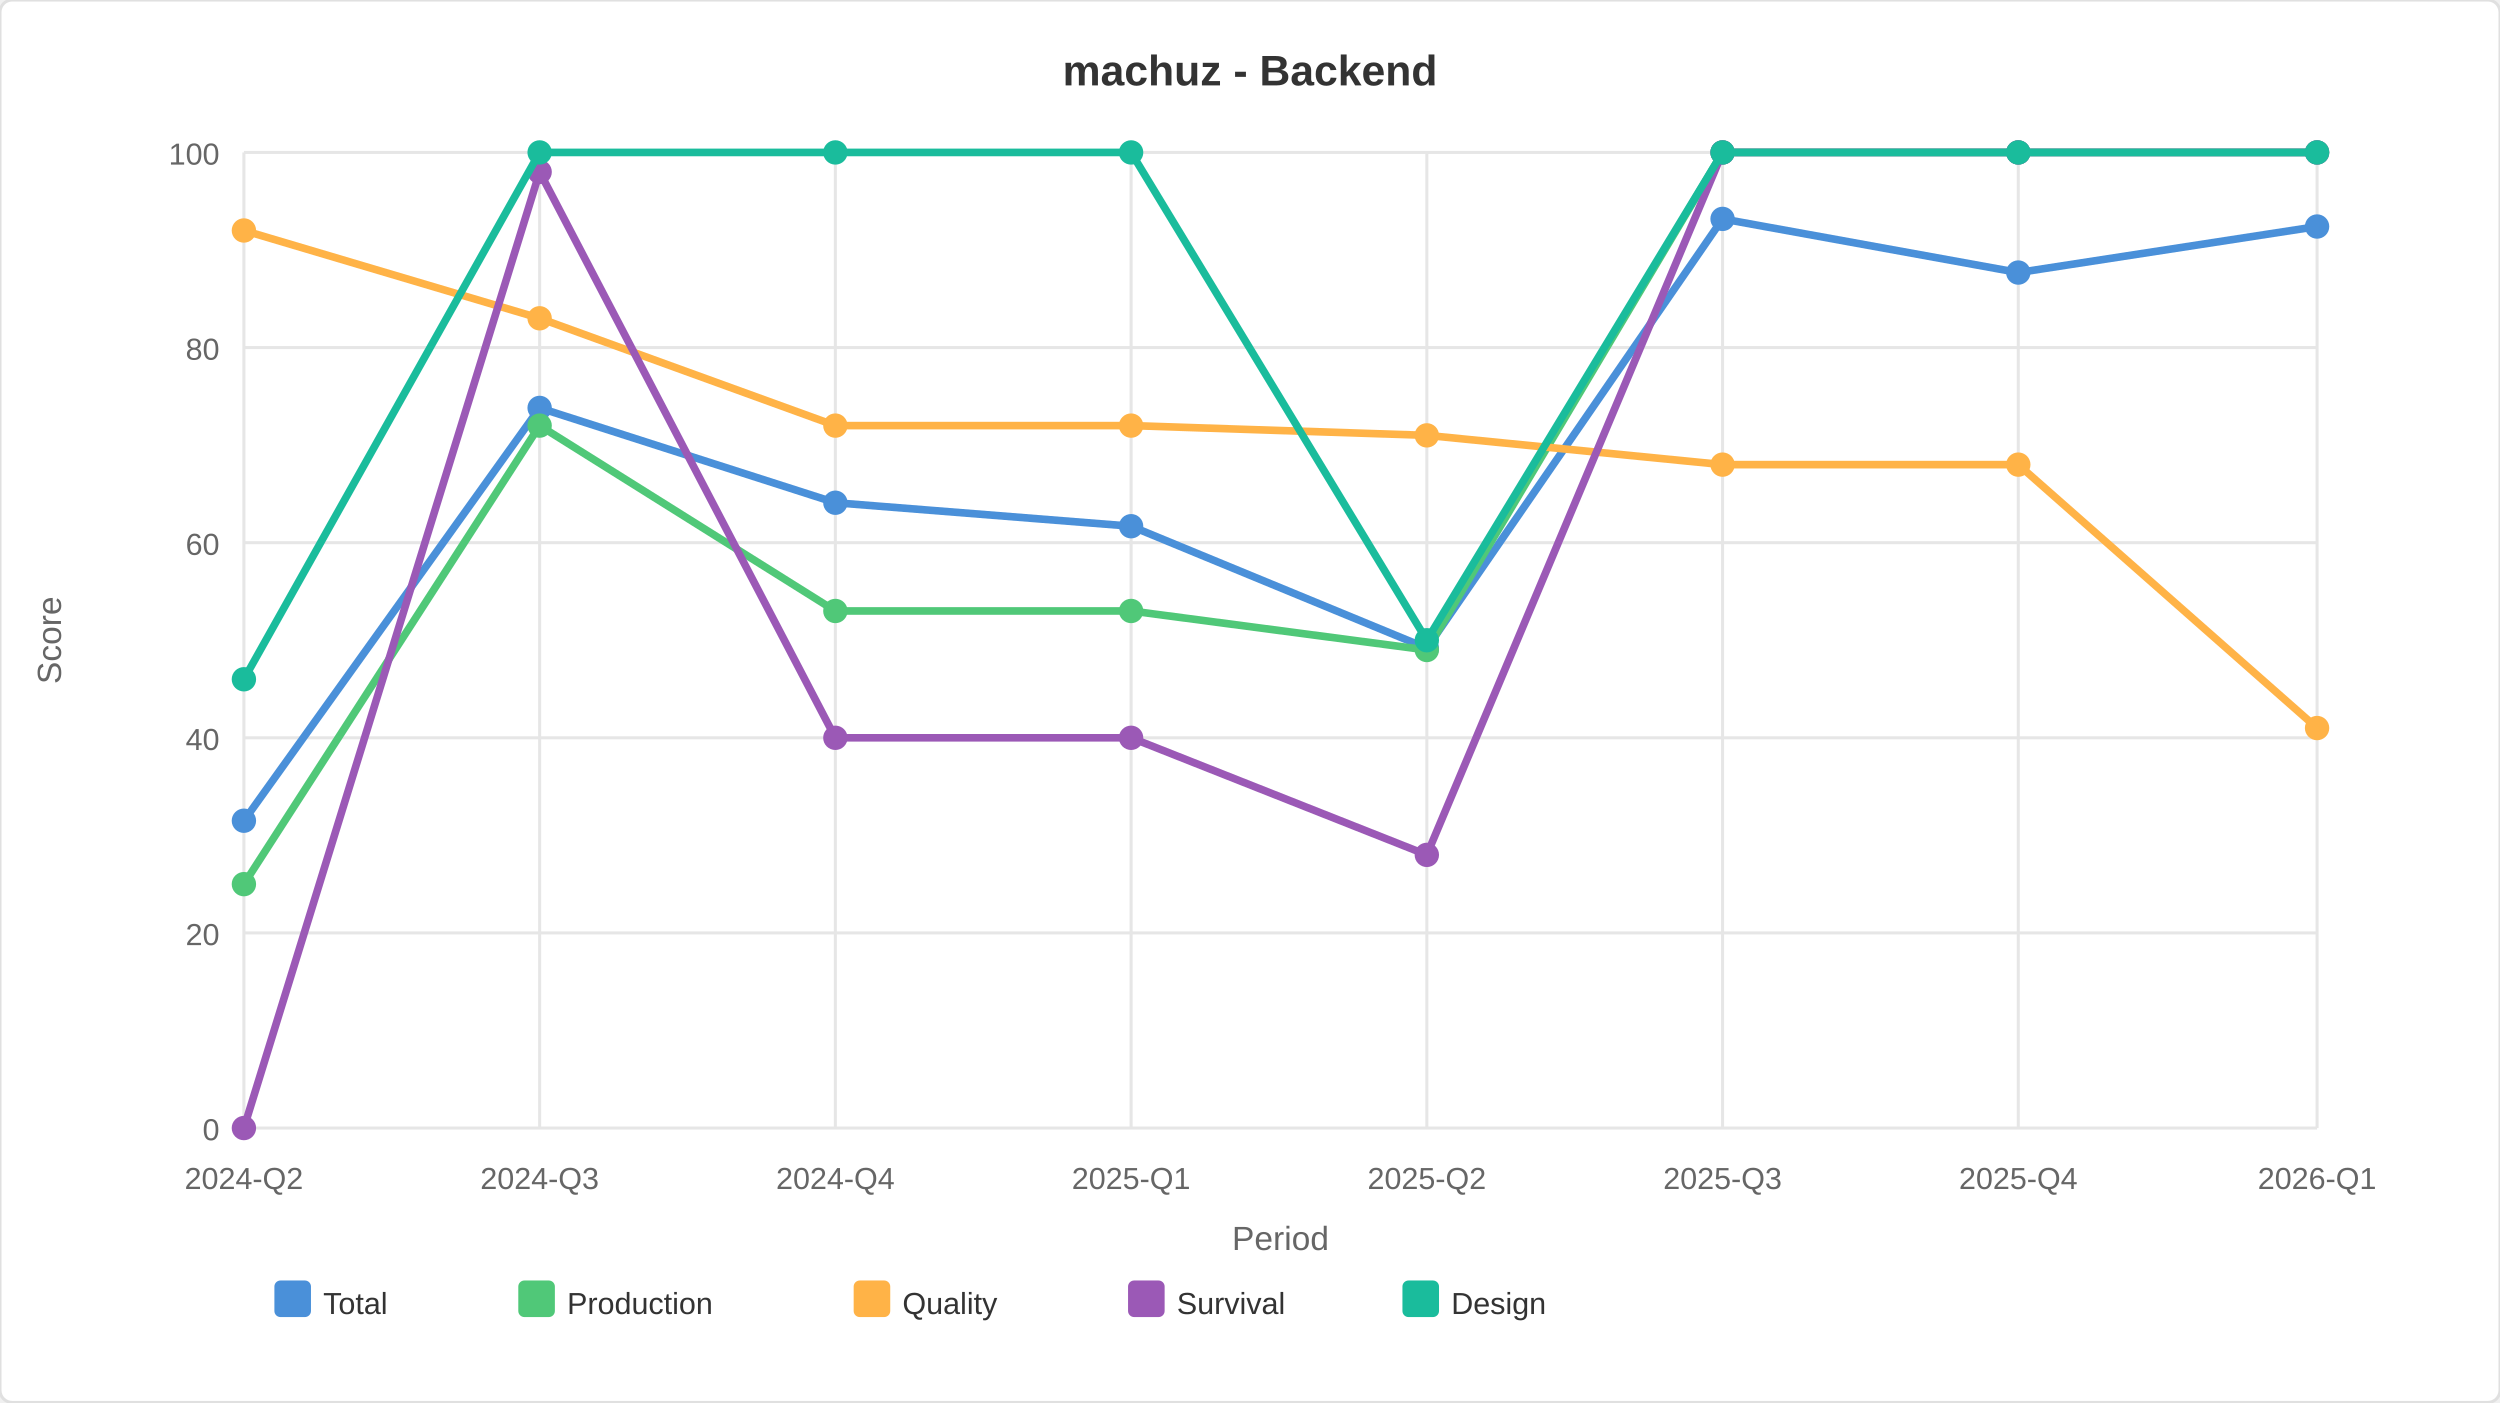
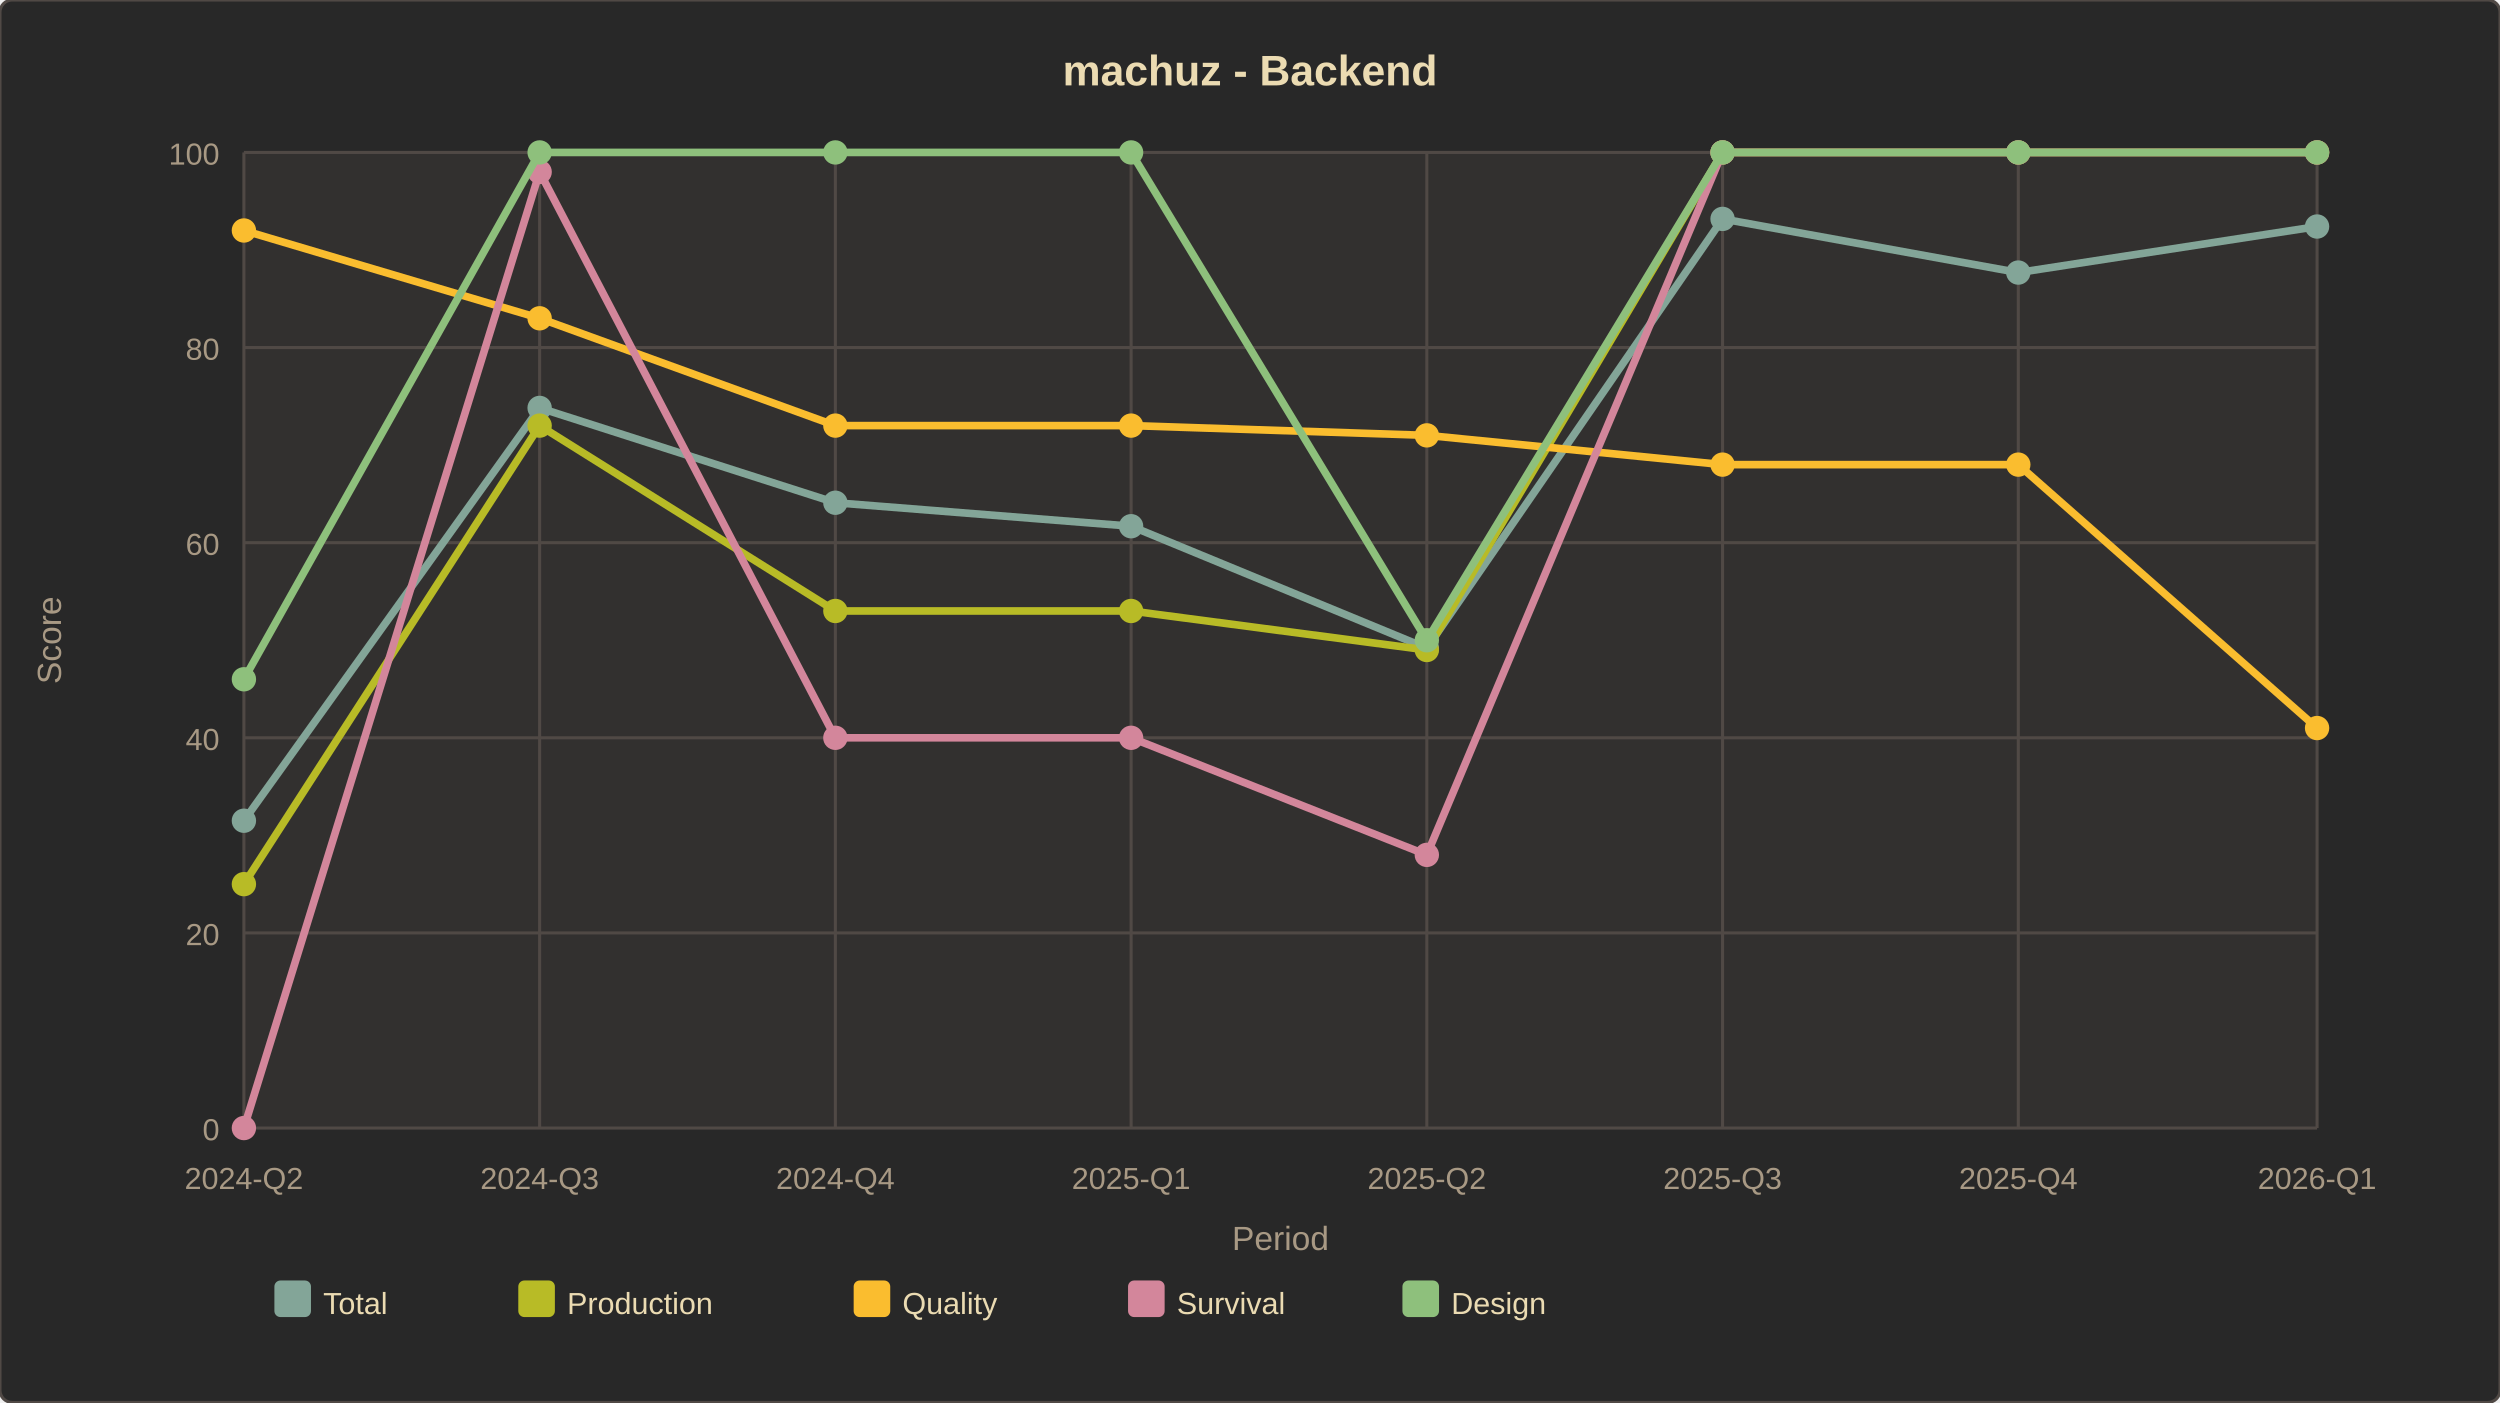
<svg xmlns="http://www.w3.org/2000/svg" width="820" height="460" viewBox="0 0 820 460">
  <defs>
    <style>
      text { font-family: 'Helvetica Neue', 'Arial', sans-serif; }
-       .title { font-size: 14px; font-weight: 700; fill: #333; }
-       .axis-label { font-size: 10px; fill: #666; }
-       .axis-name { font-size: 11px; fill: #666; }
-       .legend-text { font-size: 10px; fill: #333; }
-       .grid { stroke: #e6e6e6; stroke-width: 1; }
-       .line-total { stroke: #4a90d9; stroke-width: 2.5; fill: none; }
-       .line-prod { stroke: #50c878; stroke-width: 2.5; fill: none; }
-       .line-qual { stroke: #ffb347; stroke-width: 2.5; fill: none; }
-       .line-surv { stroke: #9b59b6; stroke-width: 2.5; fill: none; }
-       .line-design { stroke: #1abc9c; stroke-width: 2.5; fill: none; }
-       .dot-total { fill: #4a90d9; }
-       .dot-prod { fill: #50c878; }
-       .dot-qual { fill: #ffb347; }
-       .dot-surv { fill: #9b59b6; }
-       .dot-design { fill: #1abc9c; }
+       .title { font-size: 14px; font-weight: 700; fill: #ebdbb2; }
+       .axis-label { font-size: 10px; fill: #a89984; }
+       .axis-name { font-size: 11px; fill: #a89984; }
+       .legend-text { font-size: 10px; fill: #ebdbb2; }
+       .grid { stroke: #504945; stroke-width: 1; }
+       .line-total { stroke: #83a598; stroke-width: 2.5; fill: none; }
+       .line-prod { stroke: #b8bb26; stroke-width: 2.5; fill: none; }
+       .line-qual { stroke: #fabd2f; stroke-width: 2.5; fill: none; }
+       .line-surv { stroke: #d3869b; stroke-width: 2.5; fill: none; }
+       .line-design { stroke: #8ec07c; stroke-width: 2.5; fill: none; }
+       .dot-total { fill: #83a598; }
+       .dot-prod { fill: #b8bb26; }
+       .dot-qual { fill: #fabd2f; }
+       .dot-surv { fill: #d3869b; }
+       .dot-design { fill: #8ec07c; }
    </style>
  </defs>
-   <rect width="820" height="460" fill="white" rx="4" />
+   <rect width="820" height="460" fill="#282828" rx="4" />
  <text x="410" y="28" text-anchor="middle" class="title">machuz - Backend</text>
+   <rect x="80" y="50" width="680" height="320" fill="#32302f" />
  <line x1="80" y1="50" x2="760" y2="50" class="grid" />
  <line x1="80" y1="114" x2="760" y2="114" class="grid" />
  <line x1="80" y1="178" x2="760" y2="178" class="grid" />
  <line x1="80" y1="242" x2="760" y2="242" class="grid" />
  <line x1="80" y1="306" x2="760" y2="306" class="grid" />
  <line x1="80" y1="370" x2="760" y2="370" class="grid" />
  <text x="72" y="54" text-anchor="end" class="axis-label">100</text>
  <text x="72" y="118" text-anchor="end" class="axis-label">80</text>
  <text x="72" y="182" text-anchor="end" class="axis-label">60</text>
  <text x="72" y="246" text-anchor="end" class="axis-label">40</text>
  <text x="72" y="310" text-anchor="end" class="axis-label">20</text>
  <text x="72" y="374" text-anchor="end" class="axis-label">0</text>
  <text x="20" y="210" text-anchor="middle" class="axis-name" transform="rotate(-90 20 210)">Score</text>
  <text x="420" y="410" text-anchor="middle" class="axis-name">Period</text>
  <line x1="80" y1="50" x2="80" y2="370" class="grid" />
  <line x1="177" y1="50" x2="177" y2="370" class="grid" />
  <line x1="274" y1="50" x2="274" y2="370" class="grid" />
  <line x1="371" y1="50" x2="371" y2="370" class="grid" />
  <line x1="468" y1="50" x2="468" y2="370" class="grid" />
  <line x1="565" y1="50" x2="565" y2="370" class="grid" />
  <line x1="662" y1="50" x2="662" y2="370" class="grid" />
  <line x1="760" y1="50" x2="760" y2="370" class="grid" />
  <text x="80" y="390" text-anchor="middle" class="axis-label">2024-Q2</text>
  <text x="177" y="390" text-anchor="middle" class="axis-label">2024-Q3</text>
  <text x="274" y="390" text-anchor="middle" class="axis-label">2024-Q4</text>
  <text x="371" y="390" text-anchor="middle" class="axis-label">2025-Q1</text>
  <text x="468" y="390" text-anchor="middle" class="axis-label">2025-Q2</text>
  <text x="565" y="390" text-anchor="middle" class="axis-label">2025-Q3</text>
  <text x="662" y="390" text-anchor="middle" class="axis-label">2025-Q4</text>
  <text x="760" y="390" text-anchor="middle" class="axis-label">2026-Q1</text>
  <polyline class="line-total" points="     80,269.2  177,133.8  274,164.9  371,172.6  468,212.6  565,71.8  662,89.4  760,74.3   " />
  <circle cx="80" cy="269.2" r="4" class="dot-total" />
  <circle cx="177" cy="133.8" r="4" class="dot-total" />
  <circle cx="274" cy="164.9" r="4" class="dot-total" />
  <circle cx="371" cy="172.6" r="4" class="dot-total" />
  <circle cx="468" cy="212.6" r="4" class="dot-total" />
  <circle cx="565" cy="71.8" r="4" class="dot-total" />
  <circle cx="662" cy="89.4" r="4" class="dot-total" />
  <circle cx="760" cy="74.3" r="4" class="dot-total" />
  <polyline class="line-prod" points="     80,290  177,139.6  274,200.4  371,200.4  468,213.2  565,50  662,50  760,50   " />
  <circle cx="80" cy="290" r="4" class="dot-prod" />
  <circle cx="177" cy="139.6" r="4" class="dot-prod" />
  <circle cx="274" cy="200.4" r="4" class="dot-prod" />
  <circle cx="371" cy="200.4" r="4" class="dot-prod" />
  <circle cx="468" cy="213.2" r="4" class="dot-prod" />
  <circle cx="565" cy="50" r="4" class="dot-prod" />
  <circle cx="662" cy="50" r="4" class="dot-prod" />
  <circle cx="760" cy="50" r="4" class="dot-prod" />
  <polyline class="line-qual" points="     80,75.6  177,104.4  274,139.6  371,139.6  468,142.8  565,152.4  662,152.4  760,238.8   " />
  <circle cx="80" cy="75.6" r="4" class="dot-qual" />
  <circle cx="177" cy="104.4" r="4" class="dot-qual" />
  <circle cx="274" cy="139.6" r="4" class="dot-qual" />
  <circle cx="371" cy="139.6" r="4" class="dot-qual" />
  <circle cx="468" cy="142.8" r="4" class="dot-qual" />
  <circle cx="565" cy="152.4" r="4" class="dot-qual" />
  <circle cx="662" cy="152.4" r="4" class="dot-qual" />
  <circle cx="760" cy="238.8" r="4" class="dot-qual" />
  <polyline class="line-surv" points="     80,370  177,56.4  274,242  371,242  468,280.4  565,50  662,50  760,50   " />
  <circle cx="80" cy="370" r="4" class="dot-surv" />
  <circle cx="177" cy="56.4" r="4" class="dot-surv" />
  <circle cx="274" cy="242" r="4" class="dot-surv" />
  <circle cx="371" cy="242" r="4" class="dot-surv" />
  <circle cx="468" cy="280.4" r="4" class="dot-surv" />
  <circle cx="565" cy="50" r="4" class="dot-surv" />
  <circle cx="662" cy="50" r="4" class="dot-surv" />
  <circle cx="760" cy="50" r="4" class="dot-surv" />
  <polyline class="line-design" points="     80,222.8  177,50  274,50  371,50  468,210  565,50  662,50  760,50   " />
  <circle cx="80" cy="222.8" r="4" class="dot-design" />
  <circle cx="177" cy="50" r="4" class="dot-design" />
  <circle cx="274" cy="50" r="4" class="dot-design" />
  <circle cx="371" cy="50" r="4" class="dot-design" />
  <circle cx="468" cy="210" r="4" class="dot-design" />
  <circle cx="565" cy="50" r="4" class="dot-design" />
  <circle cx="662" cy="50" r="4" class="dot-design" />
  <circle cx="760" cy="50" r="4" class="dot-design" />
-   <rect x="90" y="420" width="12" height="12" rx="2" fill="#4a90d9" />
+   <rect x="90" y="420" width="12" height="12" rx="2" fill="#83a598" />
  <text x="106" y="431" class="legend-text">Total</text>
-   <rect x="170" y="420" width="12" height="12" rx="2" fill="#50c878" />
+   <rect x="170" y="420" width="12" height="12" rx="2" fill="#b8bb26" />
  <text x="186" y="431" class="legend-text">Production</text>
-   <rect x="280" y="420" width="12" height="12" rx="2" fill="#ffb347" />
+   <rect x="280" y="420" width="12" height="12" rx="2" fill="#fabd2f" />
  <text x="296" y="431" class="legend-text">Quality</text>
-   <rect x="370" y="420" width="12" height="12" rx="2" fill="#9b59b6" />
+   <rect x="370" y="420" width="12" height="12" rx="2" fill="#d3869b" />
  <text x="386" y="431" class="legend-text">Survival</text>
-   <rect x="460" y="420" width="12" height="12" rx="2" fill="#1abc9c" />
+   <rect x="460" y="420" width="12" height="12" rx="2" fill="#8ec07c" />
  <text x="476" y="431" class="legend-text">Design</text>
-   <rect width="820" height="460" fill="none" stroke="#e0e0e0" stroke-width="1" rx="4" />
+   <rect width="820" height="460" fill="none" stroke="#504945" stroke-width="1" rx="4" />
</svg>
